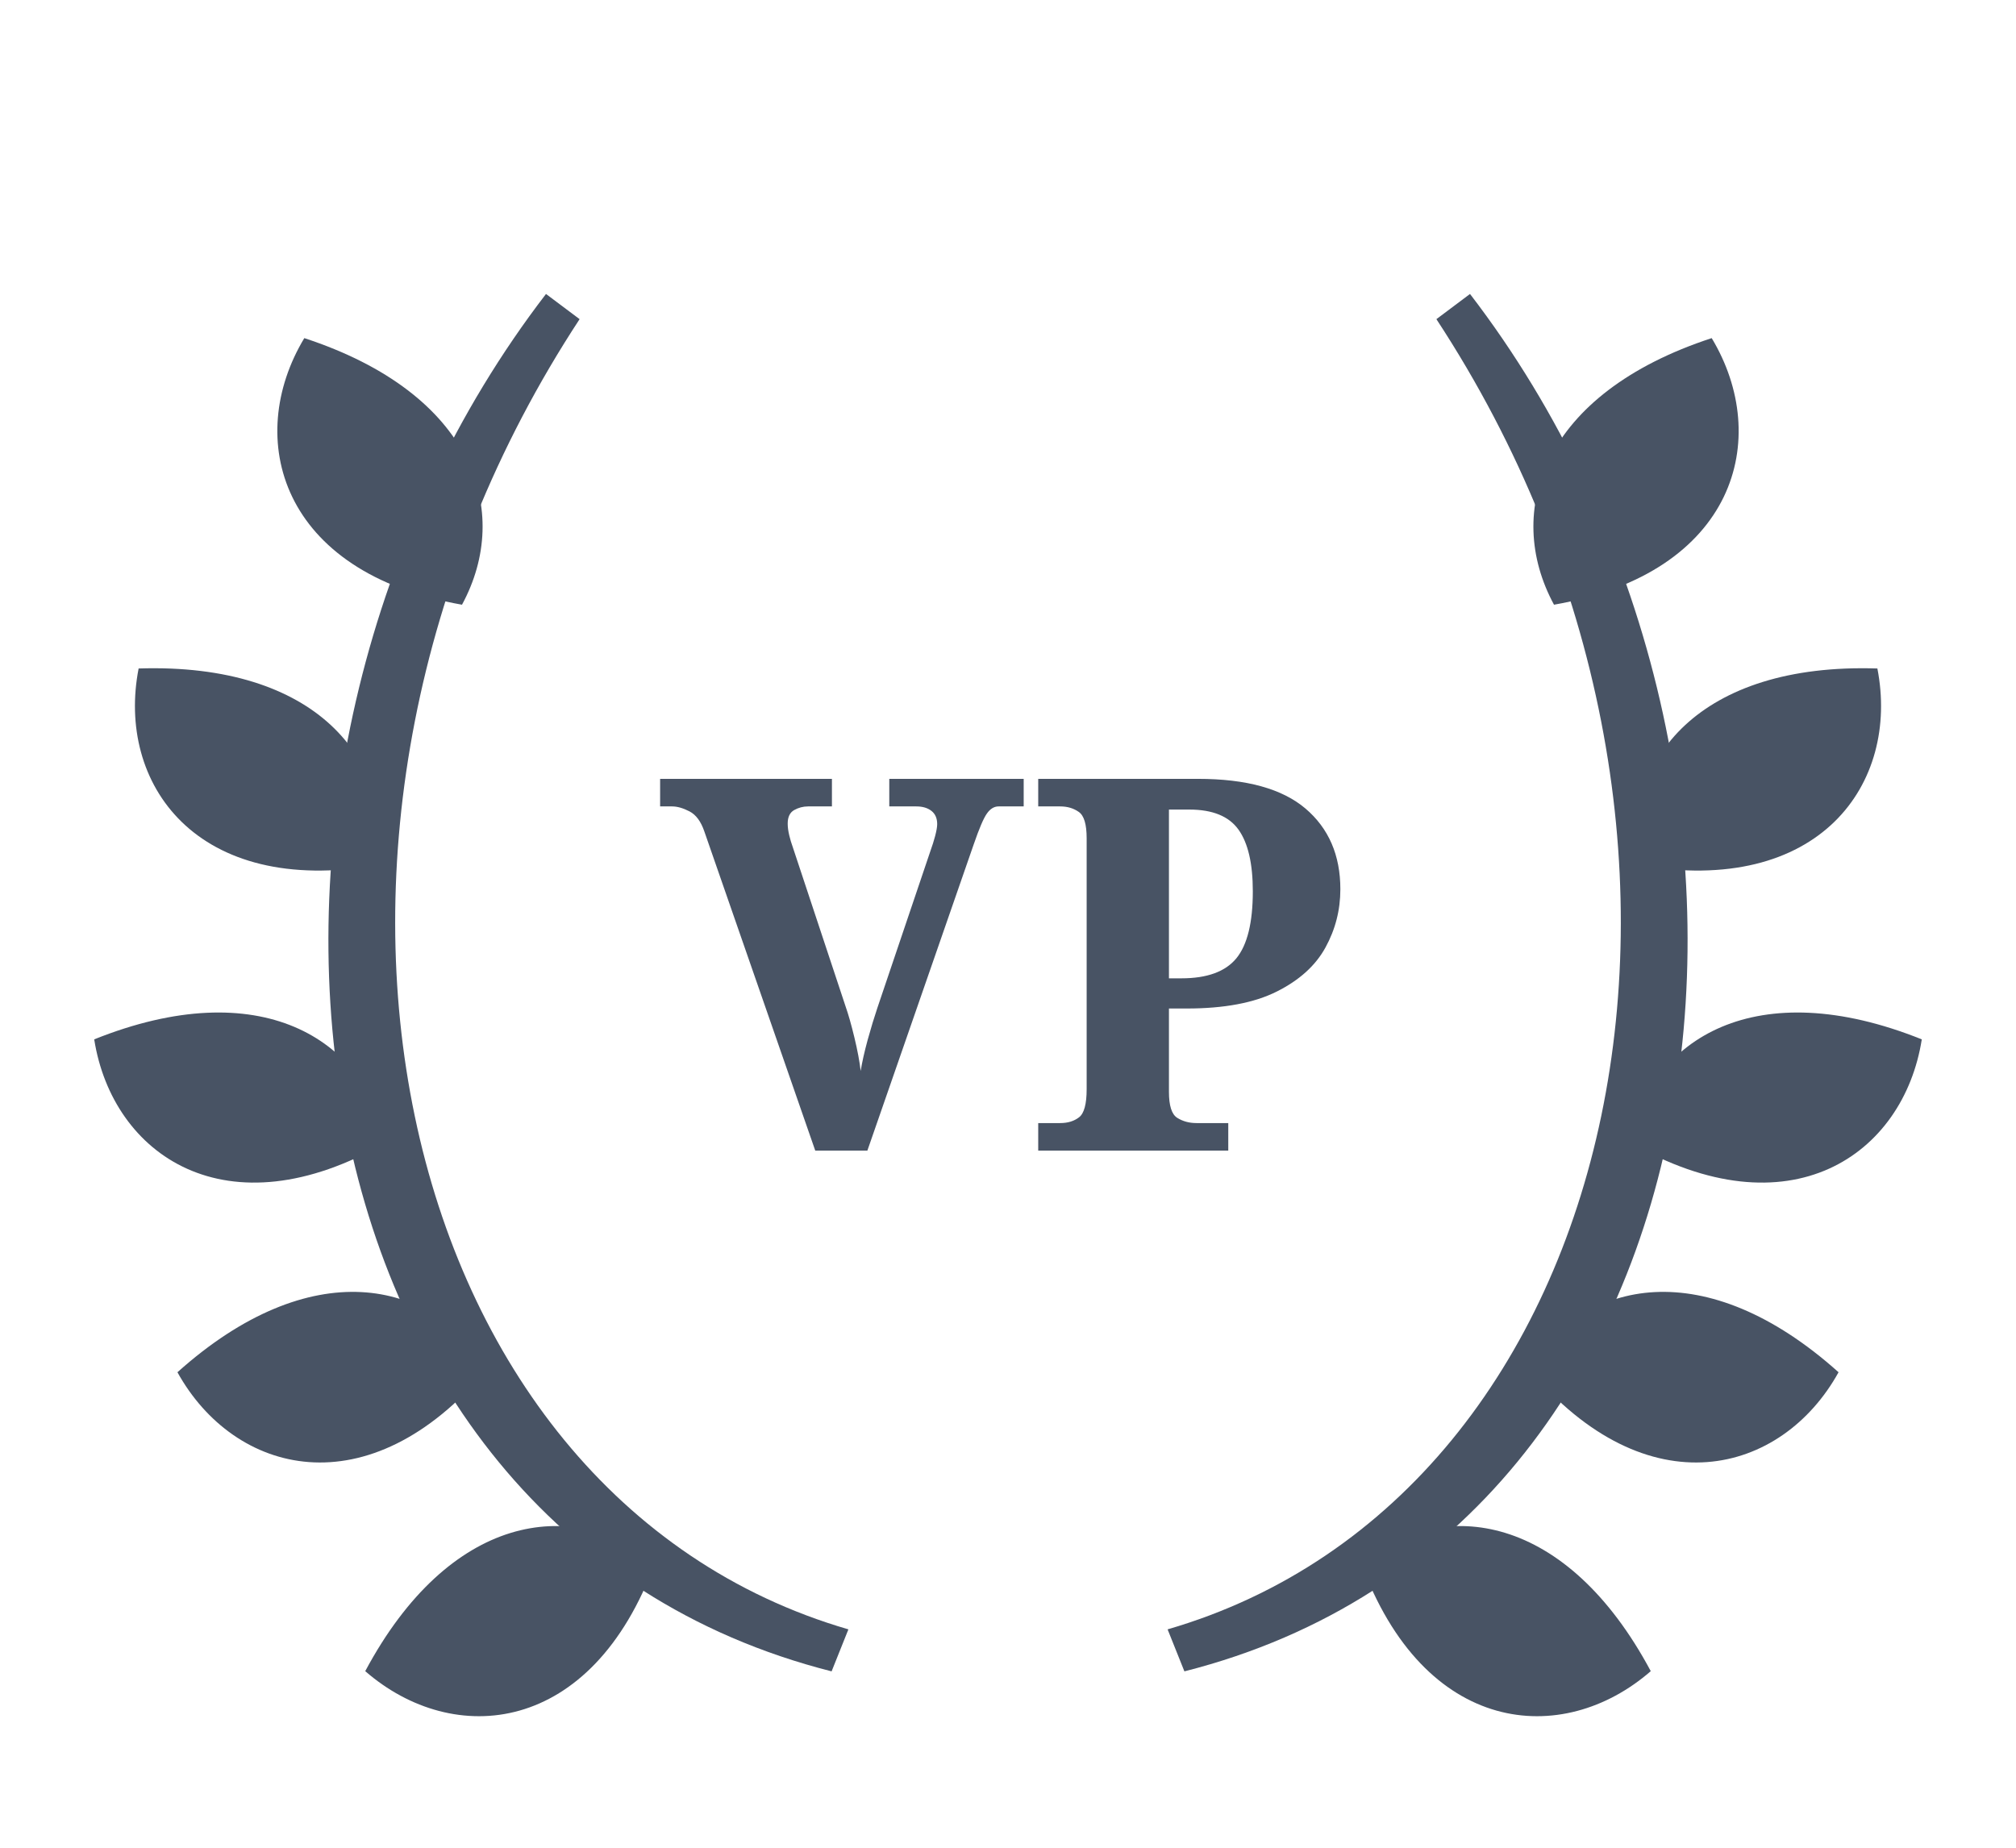
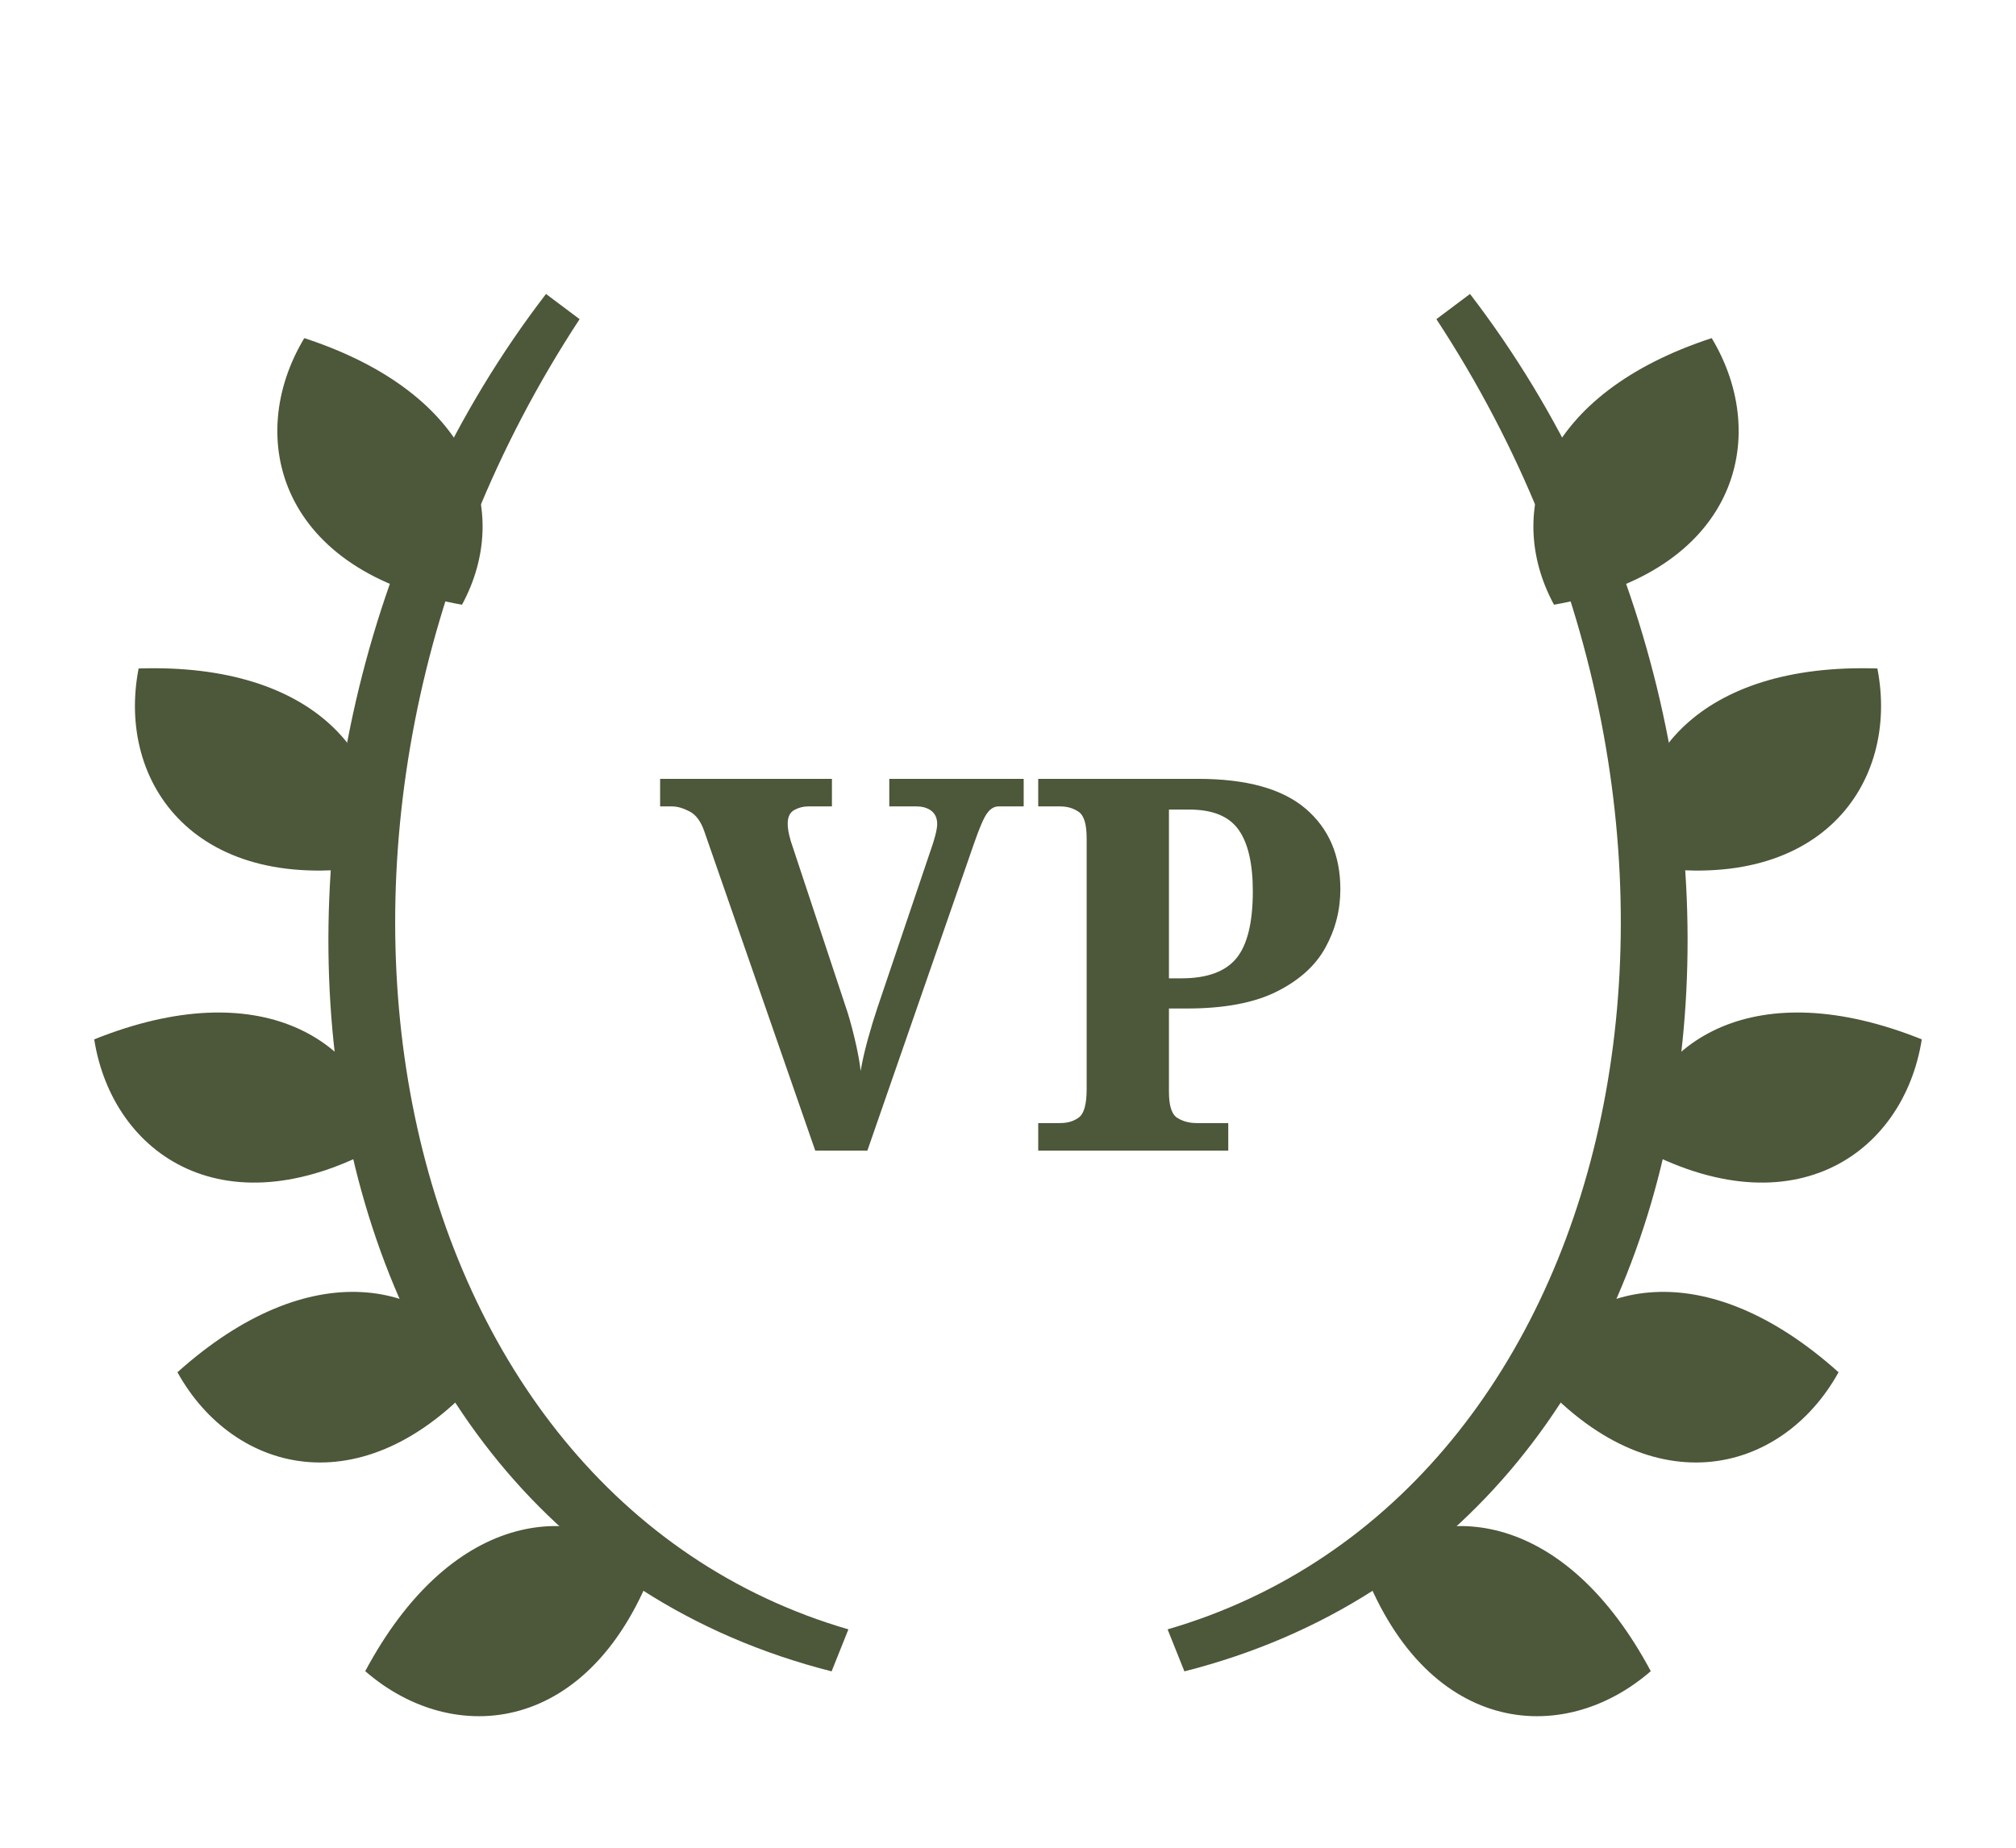
<svg xmlns="http://www.w3.org/2000/svg" viewBox="0 0 240 220">
  <defs>
    <g id="l">
      <path d="M0 0C-22 0-29-15-24-28-3-25 4-12 0 0Z" />
    </g>
  </defs>
-   <g fill="#485364">
+   <g fill="#4d5739">
    <path d="M99 199C32 182 22 91 65 35l4 3C29 99 46 178 101 194ZM141 199c67-17 77-108 34-164l-4 3c40 61 23 140-32 156Z" />
    <use href="#l" transform="translate(55 72) rotate(10)" />
    <use href="#l" transform="translate(45 103) rotate(-10)" />
    <use href="#l" transform="translate(46 136) rotate(-30)" />
    <use href="#l" transform="translate(58 163) rotate(-50)" />
    <use href="#l" transform="translate(78 186) rotate(-70)" />
    <use href="#l" transform="translate(185 72) scale(-1 1) rotate(10)" />
    <use href="#l" transform="translate(195 103) scale(-1 1) rotate(-10)" />
    <use href="#l" transform="translate(194 136) scale(-1 1) rotate(-30)" />
    <use href="#l" transform="translate(182 163) scale(-1 1) rotate(-50)" />
    <use href="#l" transform="translate(162 186) scale(-1 1) rotate(-70)" />
  </g>
-   <text x="120" y="137" text-anchor="middle" font-family="Georgia,serif" font-size="62" font-weight="bold" fill="#485364">VP</text>
+   <text x="120" y="137" text-anchor="middle" font-family="Georgia,serif" font-size="62" font-weight="bold" fill="#4d5739">VP</text>
</svg>
